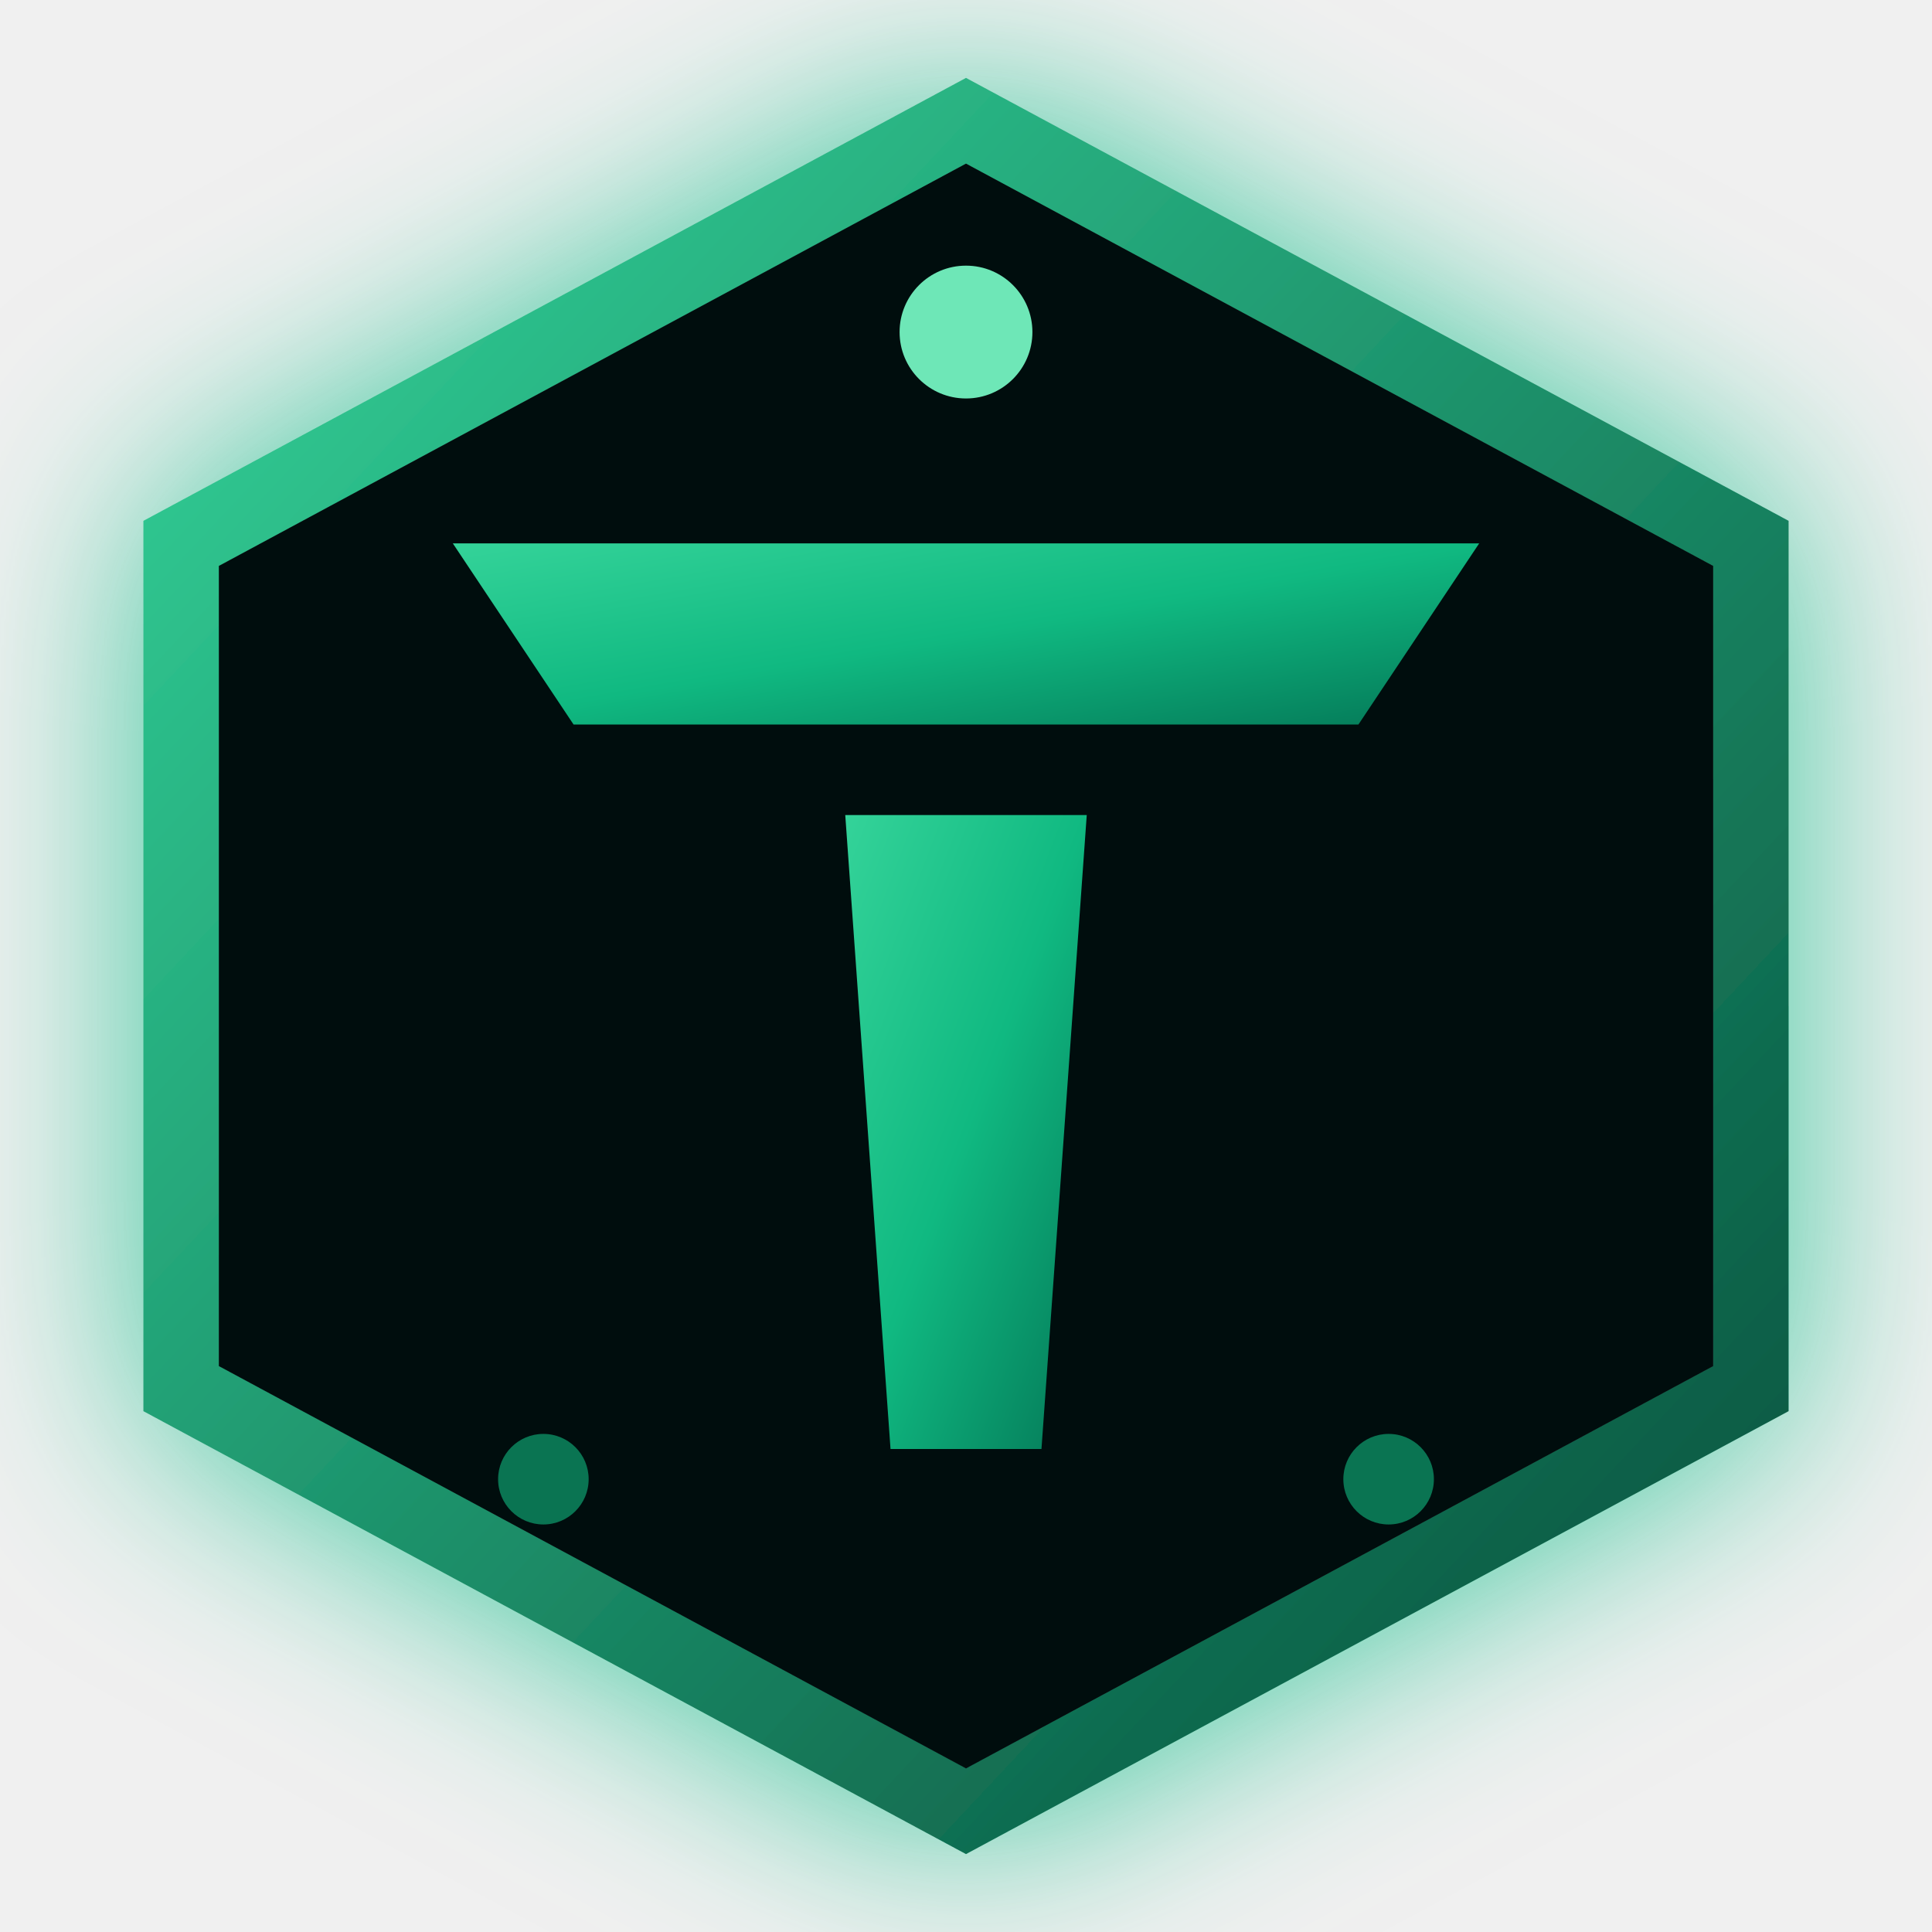
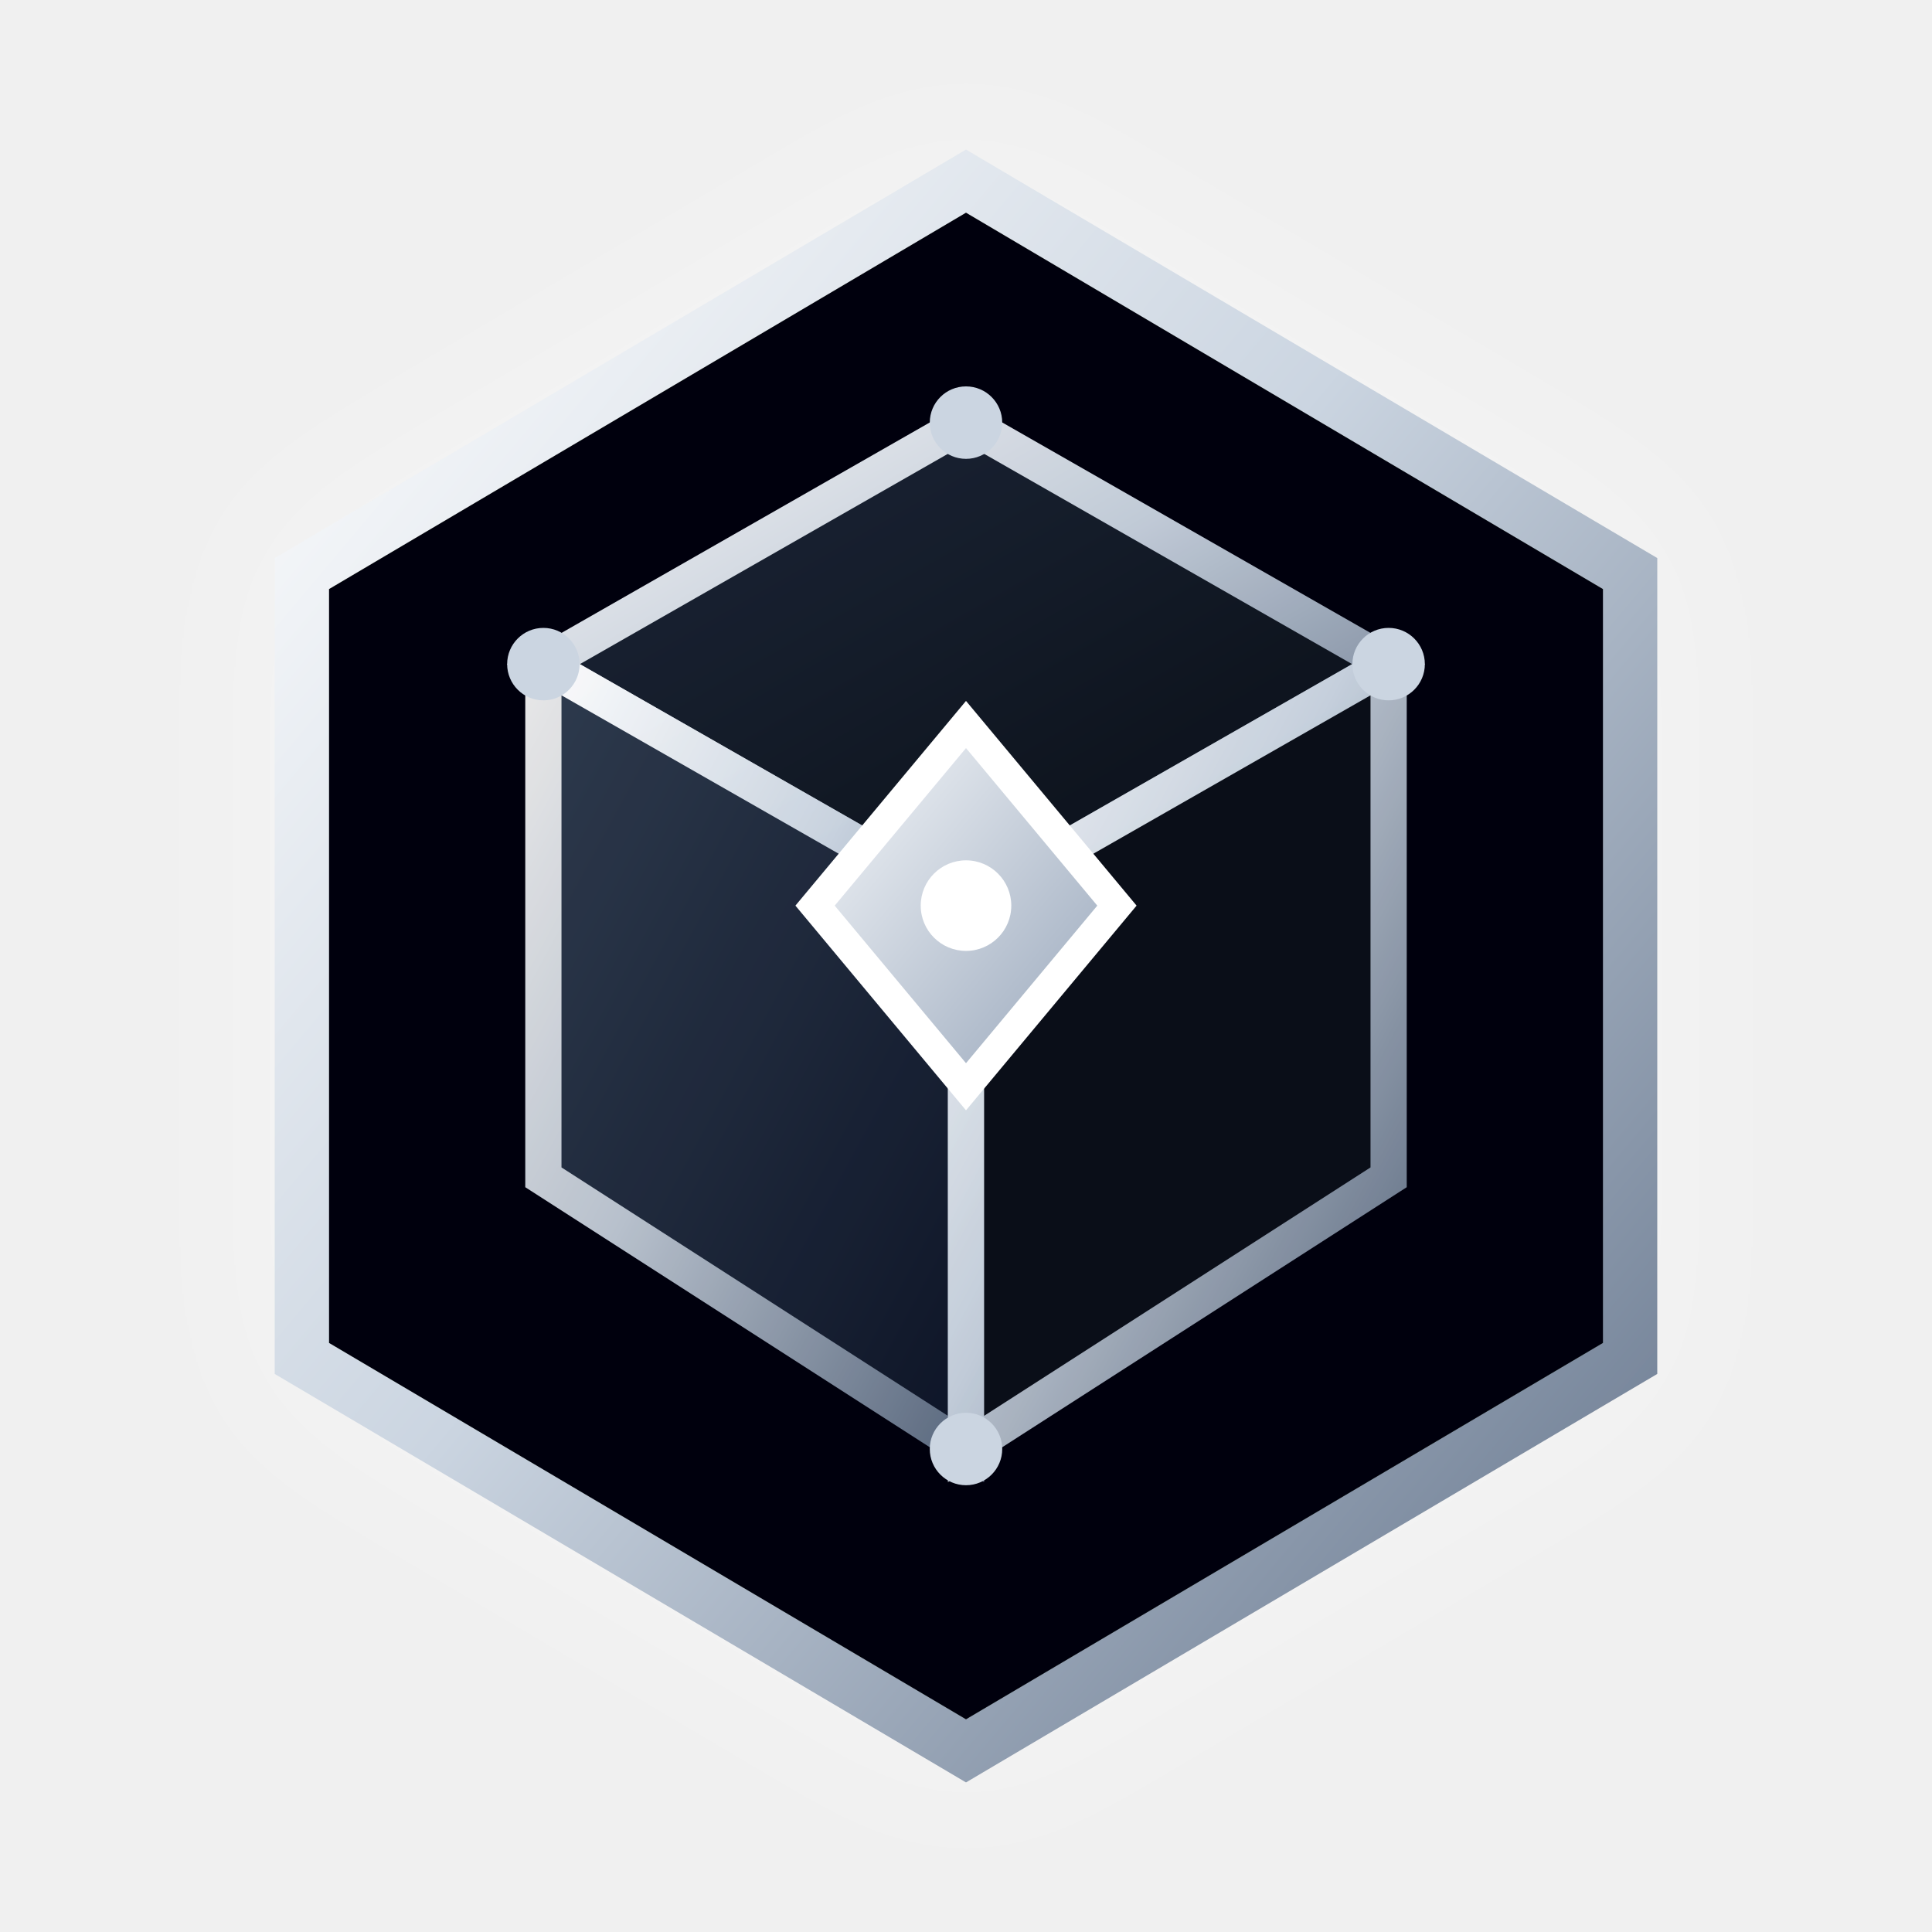
<svg xmlns="http://www.w3.org/2000/svg" viewBox="0 0 64 64" fill="none">
  <defs>
-     <linearGradient id="cyberGrad" x1="0%" y1="0%" x2="100%" y2="100%">
-       <stop offset="0%" stop-color="#34d399" />
-       <stop offset="50%" stop-color="#10b981" />
-       <stop offset="100%" stop-color="#047857" />
+     <linearGradient id="monolithMetal" x1="0%" y1="0%" x2="100%" y2="100%">
+       <stop offset="0%" stop-color="#ffffff" />
+       <stop offset="45%" stop-color="#cbd5e1" />
+       <stop offset="100%" stop-color="#64748b" />
    </linearGradient>
-     <linearGradient id="borderGrad" x1="0%" y1="0%" x2="100%" y2="100%">
-       <stop offset="0%" stop-color="#34d399" />
-       <stop offset="100%" stop-color="#064e3b" />
+     <linearGradient id="facetDark" x1="0%" y1="0%" x2="100%" y2="100%">
+       <stop offset="0%" stop-color="#1e293b" />
+       <stop offset="100%" stop-color="#090d14" />
    </linearGradient>
-     <filter id="cyberGlow" x="-20%" y="-20%" width="140%" height="140%">
-       <feDropShadow dx="0" dy="0" stdDeviation="3.5" flood-color="#10b981" flood-opacity="0.75" />
+     <linearGradient id="facetMid" x1="0%" y1="0%" x2="100%" y2="100%">
+       <stop offset="0%" stop-color="#334155" />
+       <stop offset="100%" stop-color="#0f172a" />
+     </linearGradient>
+     <linearGradient id="coreGlow" x1="0%" y1="0%" x2="100%" y2="100%">
+       <stop offset="0%" stop-color="#f8fafc" />
+       <stop offset="100%" stop-color="#94a3b8" />
+     </linearGradient>
+     <filter id="titaniumGlow" x="-20%" y="-20%" width="140%" height="140%">
+       <feDropShadow dx="0" dy="0" stdDeviation="2.5" flood-color="#ffffff" flood-opacity="0.35" />
    </filter>
  </defs>
-   <polygon points="32,4 58,18 58,46 32,60 6,46 6,18" fill="#06090e" stroke="url(#borderGrad)" stroke-width="2.5" filter="url(#cyberGlow)" />
-   <path d="M15 18 L49 18 L45 24 L19 24 Z" fill="url(#cyberGrad)" />
-   <path d="M28 27 L36 27 L34.5 48 L29.5 48 Z" fill="url(#cyberGrad)" />
-   <circle cx="32" cy="11" r="2.2" fill="#6ee7b7" />
-   <circle cx="18" cy="49" r="1.5" fill="#10b981" opacity="0.6" />
-   <circle cx="46" cy="49" r="1.5" fill="#10b981" opacity="0.6" />
+   <polygon points="32,6 54,19 54,45 32,58 10,45 10,19" fill="#04060a" stroke="url(#monolithMetal)" stroke-width="1.8" filter="url(#titaniumGlow)" />
+   <polygon points="32,14 46,22 32,30 18,22" fill="url(#facetDark)" stroke="url(#monolithMetal)" stroke-width="1.2" opacity="0.95" />
+   <polygon points="18,22 32,30 32,48 18,39" fill="url(#facetMid)" stroke="url(#monolithMetal)" stroke-width="1.2" opacity="0.9" />
+   <polygon points="32,30 46,22 46,39 32,48" fill="#0b0f19" stroke="url(#monolithMetal)" stroke-width="1.2" opacity="0.9" />
+   <polygon points="32,24 37,30 32,36 27,30" fill="url(#coreGlow)" stroke="#ffffff" stroke-width="1" />
+   <circle cx="32" cy="30" r="1.5" fill="#ffffff" />
+   <circle cx="32" cy="14" r="1.2" fill="#cbd5e1" />
+   <circle cx="18" cy="22" r="1.2" fill="#cbd5e1" />
+   <circle cx="46" cy="22" r="1.2" fill="#cbd5e1" />
+   <circle cx="32" cy="48" r="1.2" fill="#cbd5e1" />
</svg>
